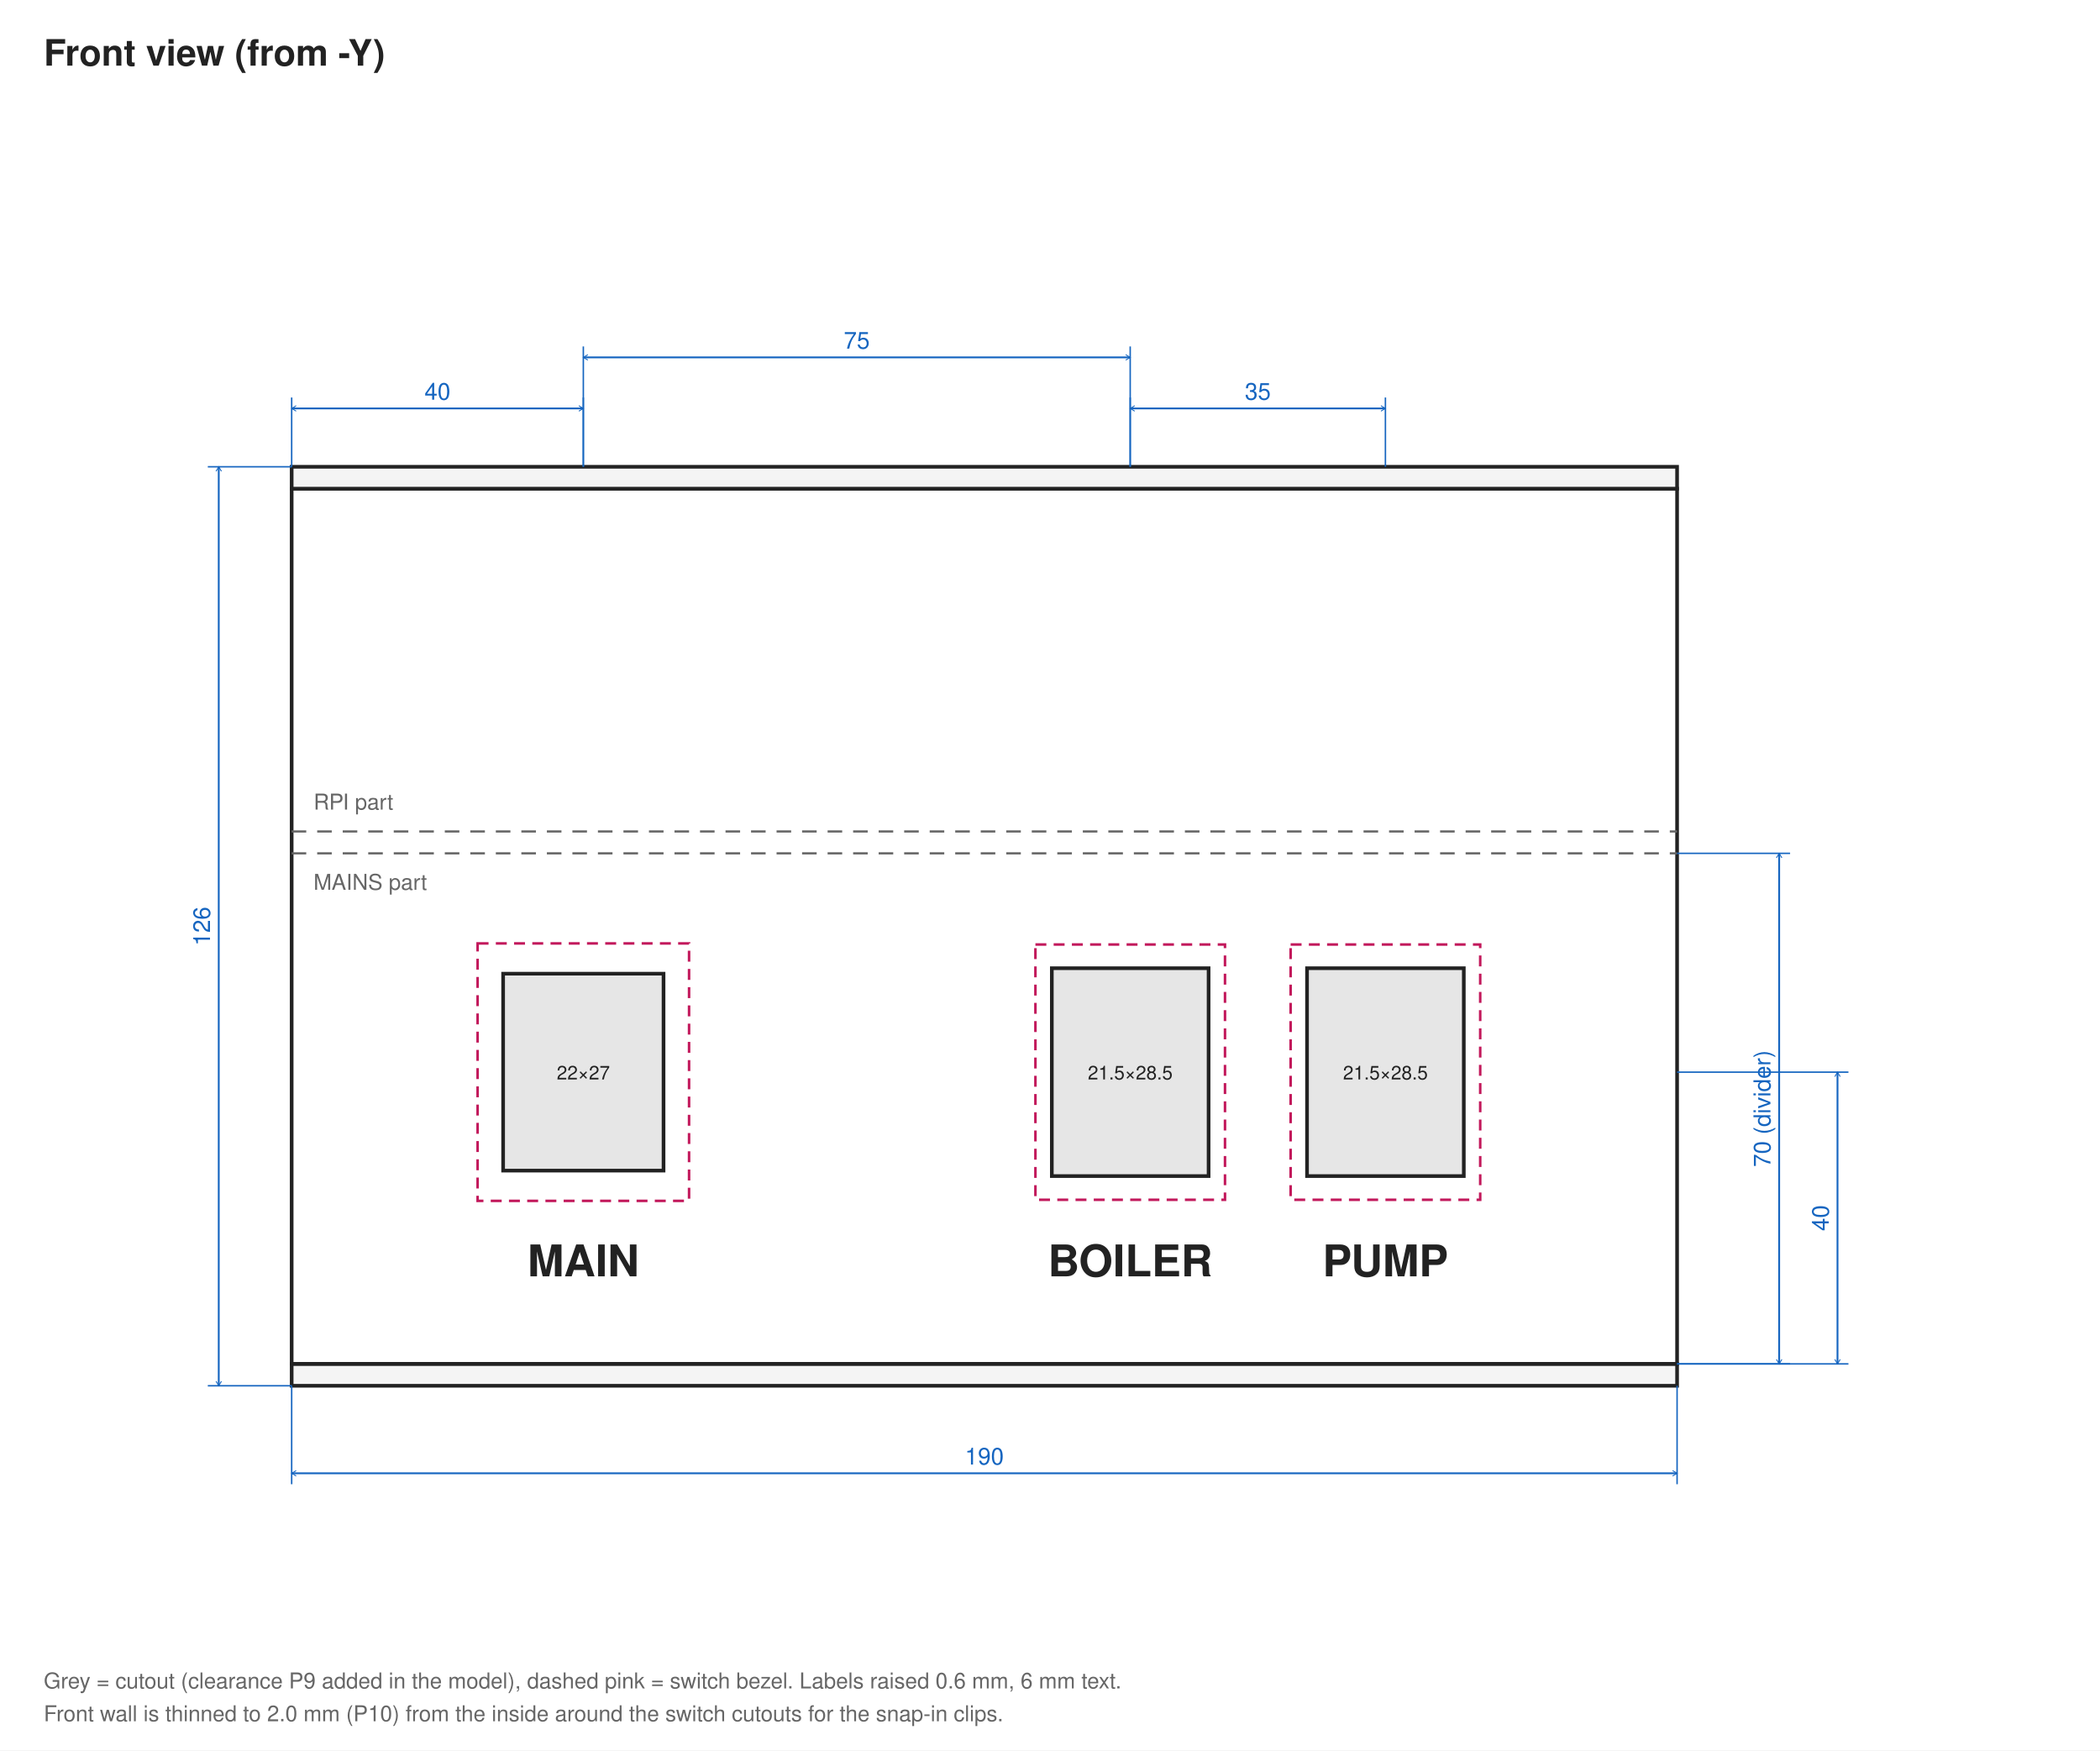
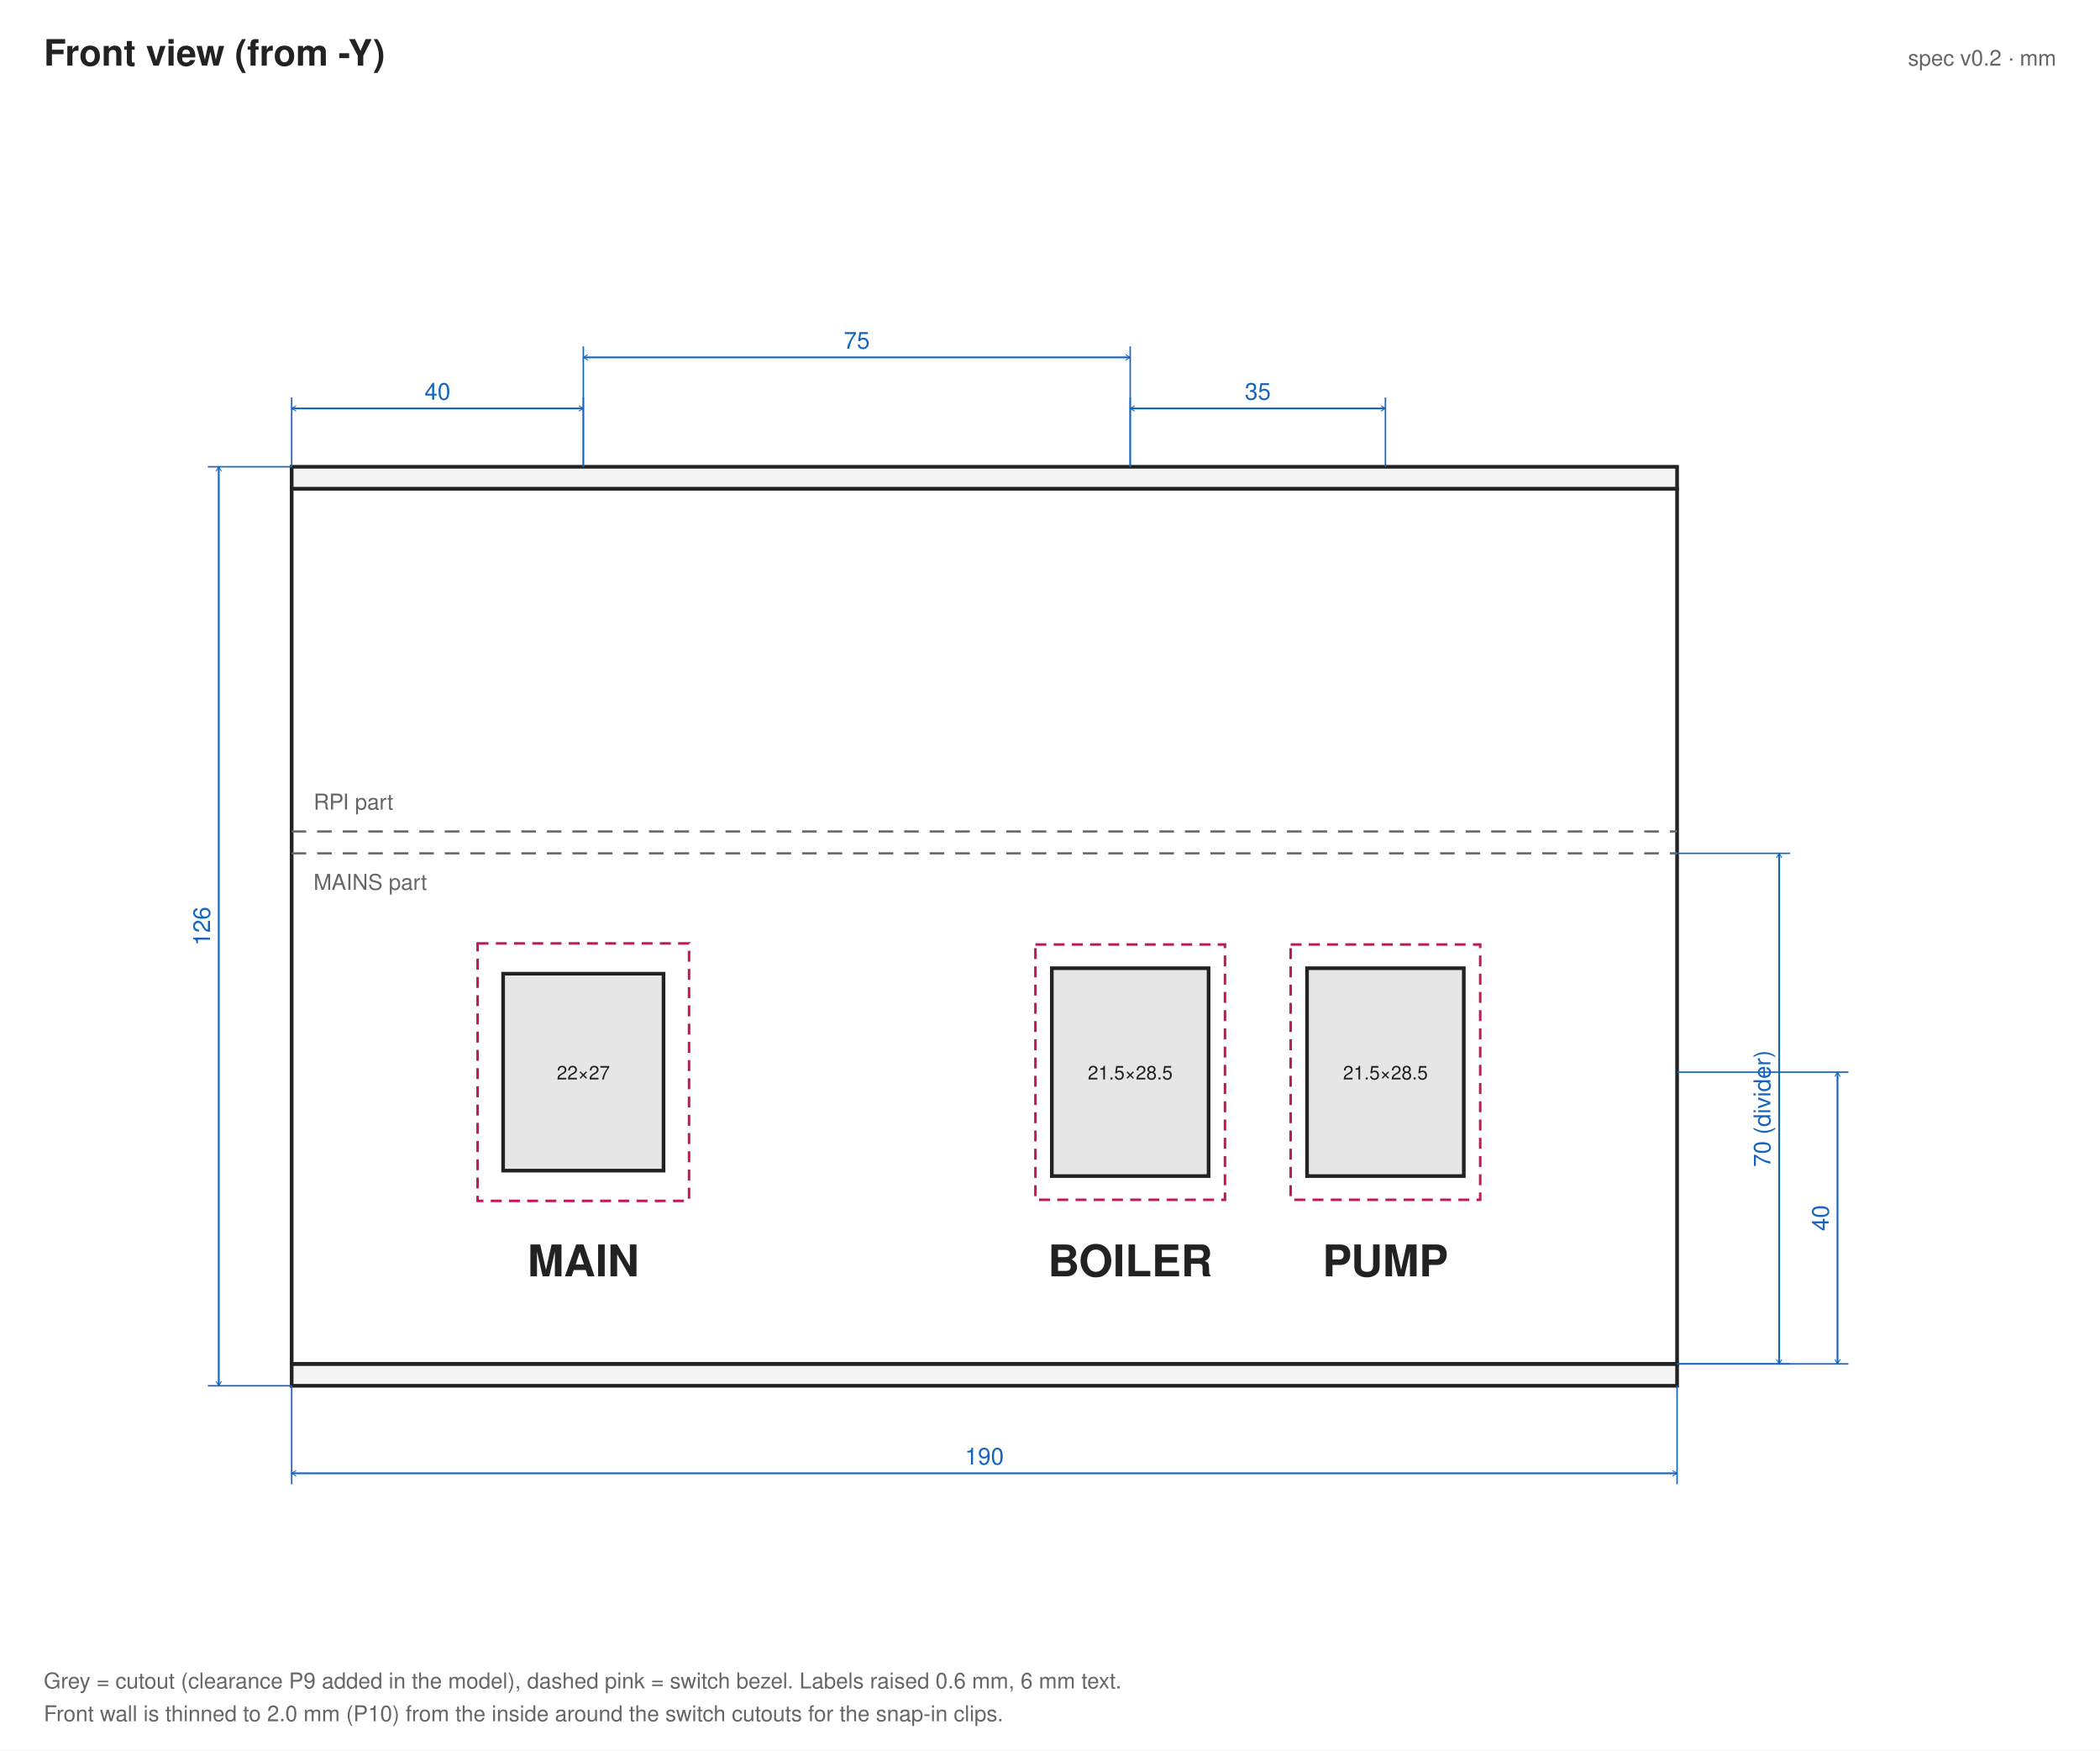
<svg xmlns="http://www.w3.org/2000/svg" width="864" height="720" viewBox="0 0 288.00 240.00">
  <defs>
    <marker id="a" viewBox="0 0 10 10" refX="5" refY="5" markerWidth="5" markerHeight="5" orient="auto-start-reverse">
      <path d="M0,2 L5,5 L0,8" fill="none" stroke="#1565c0" />
    </marker>
  </defs>
  <rect width="100%" height="100%" fill="#fff" />
  <text x="6" y="9" font-size="5" font-weight="bold" font-family="Helvetica, Arial, sans-serif" fill="#222">Front view (from -Y)</text>
+   <text x="282.00" y="9" font-size="3" text-anchor="end" fill="#666" font-family="Helvetica, Arial, sans-serif">spec v0.2 · mm</text>
  <rect x="40.00" y="187.00" width="190.00" height="3.00" rx="0" fill="#f4f4f4" stroke="#222" stroke-width="0.5" />
  <rect x="40.00" y="67.00" width="190.00" height="120.00" rx="0" fill="none" stroke="#222" stroke-width="0.5" />
  <rect x="40.00" y="64.00" width="190.00" height="3.00" rx="0" fill="#f4f4f4" stroke="#222" stroke-width="0.5" />
  <line x1="40.00" y1="117.00" x2="230.00" y2="117.00" stroke="#666" stroke-width="0.3" stroke-dasharray="2 1.5" />
  <line x1="40.00" y1="114.00" x2="230.00" y2="114.00" stroke="#666" stroke-width="0.3" stroke-dasharray="2 1.5" />
  <text x="43.00" y="111.00" font-size="3" fill="#666" text-anchor="start" font-weight="normal" font-family="Helvetica, Arial, sans-serif">RPI part</text>
  <text x="43.00" y="122.00" font-size="3" fill="#666" text-anchor="start" font-weight="normal" font-family="Helvetica, Arial, sans-serif">MAINS part</text>
  <rect x="65.50" y="129.35" width="29.00" height="35.30" rx="0" fill="none" stroke="#c2185b" stroke-width="0.35" stroke-dasharray="1.5 1" />
  <rect x="69.00" y="133.50" width="22.00" height="27.00" rx="0" fill="#e6e6e6" stroke="#222" stroke-width="0.5" />
  <text x="80.00" y="148.00" font-size="2.6" fill="#222" text-anchor="middle" font-weight="normal" font-family="Helvetica, Arial, sans-serif">22×27</text>
  <text x="80.00" y="175.00" font-size="6" fill="#222" text-anchor="middle" font-weight="bold" font-family="Helvetica, Arial, sans-serif">MAIN</text>
  <rect x="142.00" y="129.50" width="26.00" height="35.00" rx="0" fill="none" stroke="#c2185b" stroke-width="0.35" stroke-dasharray="1.5 1" />
  <rect x="144.25" y="132.75" width="21.50" height="28.50" rx="0" fill="#e6e6e6" stroke="#222" stroke-width="0.5" />
  <text x="155.00" y="148.00" font-size="2.6" fill="#222" text-anchor="middle" font-weight="normal" font-family="Helvetica, Arial, sans-serif">21.5×28.5</text>
  <text x="155.00" y="175.00" font-size="6" fill="#222" text-anchor="middle" font-weight="bold" font-family="Helvetica, Arial, sans-serif">BOILER</text>
  <rect x="177.00" y="129.50" width="26.00" height="35.00" rx="0" fill="none" stroke="#c2185b" stroke-width="0.35" stroke-dasharray="1.5 1" />
  <rect x="179.25" y="132.75" width="21.50" height="28.50" rx="0" fill="#e6e6e6" stroke="#222" stroke-width="0.5" />
  <text x="190.00" y="148.00" font-size="2.6" fill="#222" text-anchor="middle" font-weight="normal" font-family="Helvetica, Arial, sans-serif">21.5×28.5</text>
  <text x="190.00" y="175.00" font-size="6" fill="#222" text-anchor="middle" font-weight="bold" font-family="Helvetica, Arial, sans-serif">PUMP</text>
  <line x1="40.00" y1="190.00" x2="40.00" y2="203.50" stroke="#1565c0" stroke-width="0.2" />
  <line x1="230.00" y1="190.00" x2="230.00" y2="203.50" stroke="#1565c0" stroke-width="0.2" />
  <line x1="40.00" y1="202.00" x2="230.00" y2="202.00" stroke="#1565c0" stroke-width="0.25" marker-start="url(#a)" marker-end="url(#a)" />
  <text x="135.00" y="200.80" font-size="3.2" fill="#1565c0" text-anchor="middle" font-weight="normal" font-family="Helvetica, Arial, sans-serif">190</text>
  <line x1="40.00" y1="64.00" x2="40.00" y2="54.50" stroke="#1565c0" stroke-width="0.2" />
  <line x1="80.00" y1="64.00" x2="80.00" y2="54.50" stroke="#1565c0" stroke-width="0.2" />
  <line x1="40.00" y1="56.00" x2="80.00" y2="56.00" stroke="#1565c0" stroke-width="0.25" marker-start="url(#a)" marker-end="url(#a)" />
  <text x="60.00" y="54.80" font-size="3.2" fill="#1565c0" text-anchor="middle" font-weight="normal" font-family="Helvetica, Arial, sans-serif">40</text>
  <line x1="80.00" y1="64.00" x2="80.00" y2="47.50" stroke="#1565c0" stroke-width="0.2" />
  <line x1="155.00" y1="64.00" x2="155.00" y2="47.50" stroke="#1565c0" stroke-width="0.2" />
  <line x1="80.00" y1="49.00" x2="155.00" y2="49.00" stroke="#1565c0" stroke-width="0.25" marker-start="url(#a)" marker-end="url(#a)" />
  <text x="117.50" y="47.80" font-size="3.2" fill="#1565c0" text-anchor="middle" font-weight="normal" font-family="Helvetica, Arial, sans-serif">75</text>
  <line x1="155.00" y1="64.00" x2="155.00" y2="54.50" stroke="#1565c0" stroke-width="0.2" />
  <line x1="190.00" y1="64.00" x2="190.00" y2="54.50" stroke="#1565c0" stroke-width="0.2" />
  <line x1="155.00" y1="56.00" x2="190.00" y2="56.00" stroke="#1565c0" stroke-width="0.25" marker-start="url(#a)" marker-end="url(#a)" />
  <text x="172.50" y="54.80" font-size="3.2" fill="#1565c0" text-anchor="middle" font-weight="normal" font-family="Helvetica, Arial, sans-serif">35</text>
  <line x1="40.00" y1="190.00" x2="28.50" y2="190.00" stroke="#1565c0" stroke-width="0.2" />
  <line x1="40.00" y1="64.00" x2="28.50" y2="64.00" stroke="#1565c0" stroke-width="0.2" />
  <line x1="30.00" y1="190.00" x2="30.00" y2="64.00" stroke="#1565c0" stroke-width="0.25" marker-start="url(#a)" marker-end="url(#a)" />
  <text x="28.80" y="127.00" font-size="3.2" fill="#1565c0" text-anchor="middle" font-weight="normal" font-family="Helvetica, Arial, sans-serif" transform="rotate(-90 28.80 127.00)">126</text>
  <line x1="230.00" y1="187.00" x2="253.50" y2="187.00" stroke="#1565c0" stroke-width="0.2" />
  <line x1="230.00" y1="147.00" x2="253.50" y2="147.00" stroke="#1565c0" stroke-width="0.2" />
  <line x1="252.00" y1="187.00" x2="252.00" y2="147.00" stroke="#1565c0" stroke-width="0.25" marker-start="url(#a)" marker-end="url(#a)" />
  <text x="250.80" y="167.00" font-size="3.2" fill="#1565c0" text-anchor="middle" font-weight="normal" font-family="Helvetica, Arial, sans-serif" transform="rotate(-90 250.80 167.00)">40</text>
  <line x1="230.00" y1="187.00" x2="245.50" y2="187.00" stroke="#1565c0" stroke-width="0.2" />
  <line x1="230.00" y1="117.00" x2="245.50" y2="117.00" stroke="#1565c0" stroke-width="0.2" />
  <line x1="244.00" y1="187.00" x2="244.00" y2="117.00" stroke="#1565c0" stroke-width="0.25" marker-start="url(#a)" marker-end="url(#a)" />
  <text x="242.80" y="152.00" font-size="3.2" fill="#1565c0" text-anchor="middle" font-weight="normal" font-family="Helvetica, Arial, sans-serif" transform="rotate(-90 242.80 152.00)">70 (divider)</text>
  <text x="6" y="236.00" font-size="3" fill="#666" font-family="Helvetica, Arial, sans-serif">Front wall is thinned to 2.0 mm (P10) from the inside around the switch cutouts for the snap-in clips.</text>
  <text x="6" y="231.50" font-size="3" fill="#666" font-family="Helvetica, Arial, sans-serif">Grey = cutout (clearance P9 added in the model), dashed pink = switch bezel. Labels raised 0.6 mm, 6 mm text.</text>
</svg>
